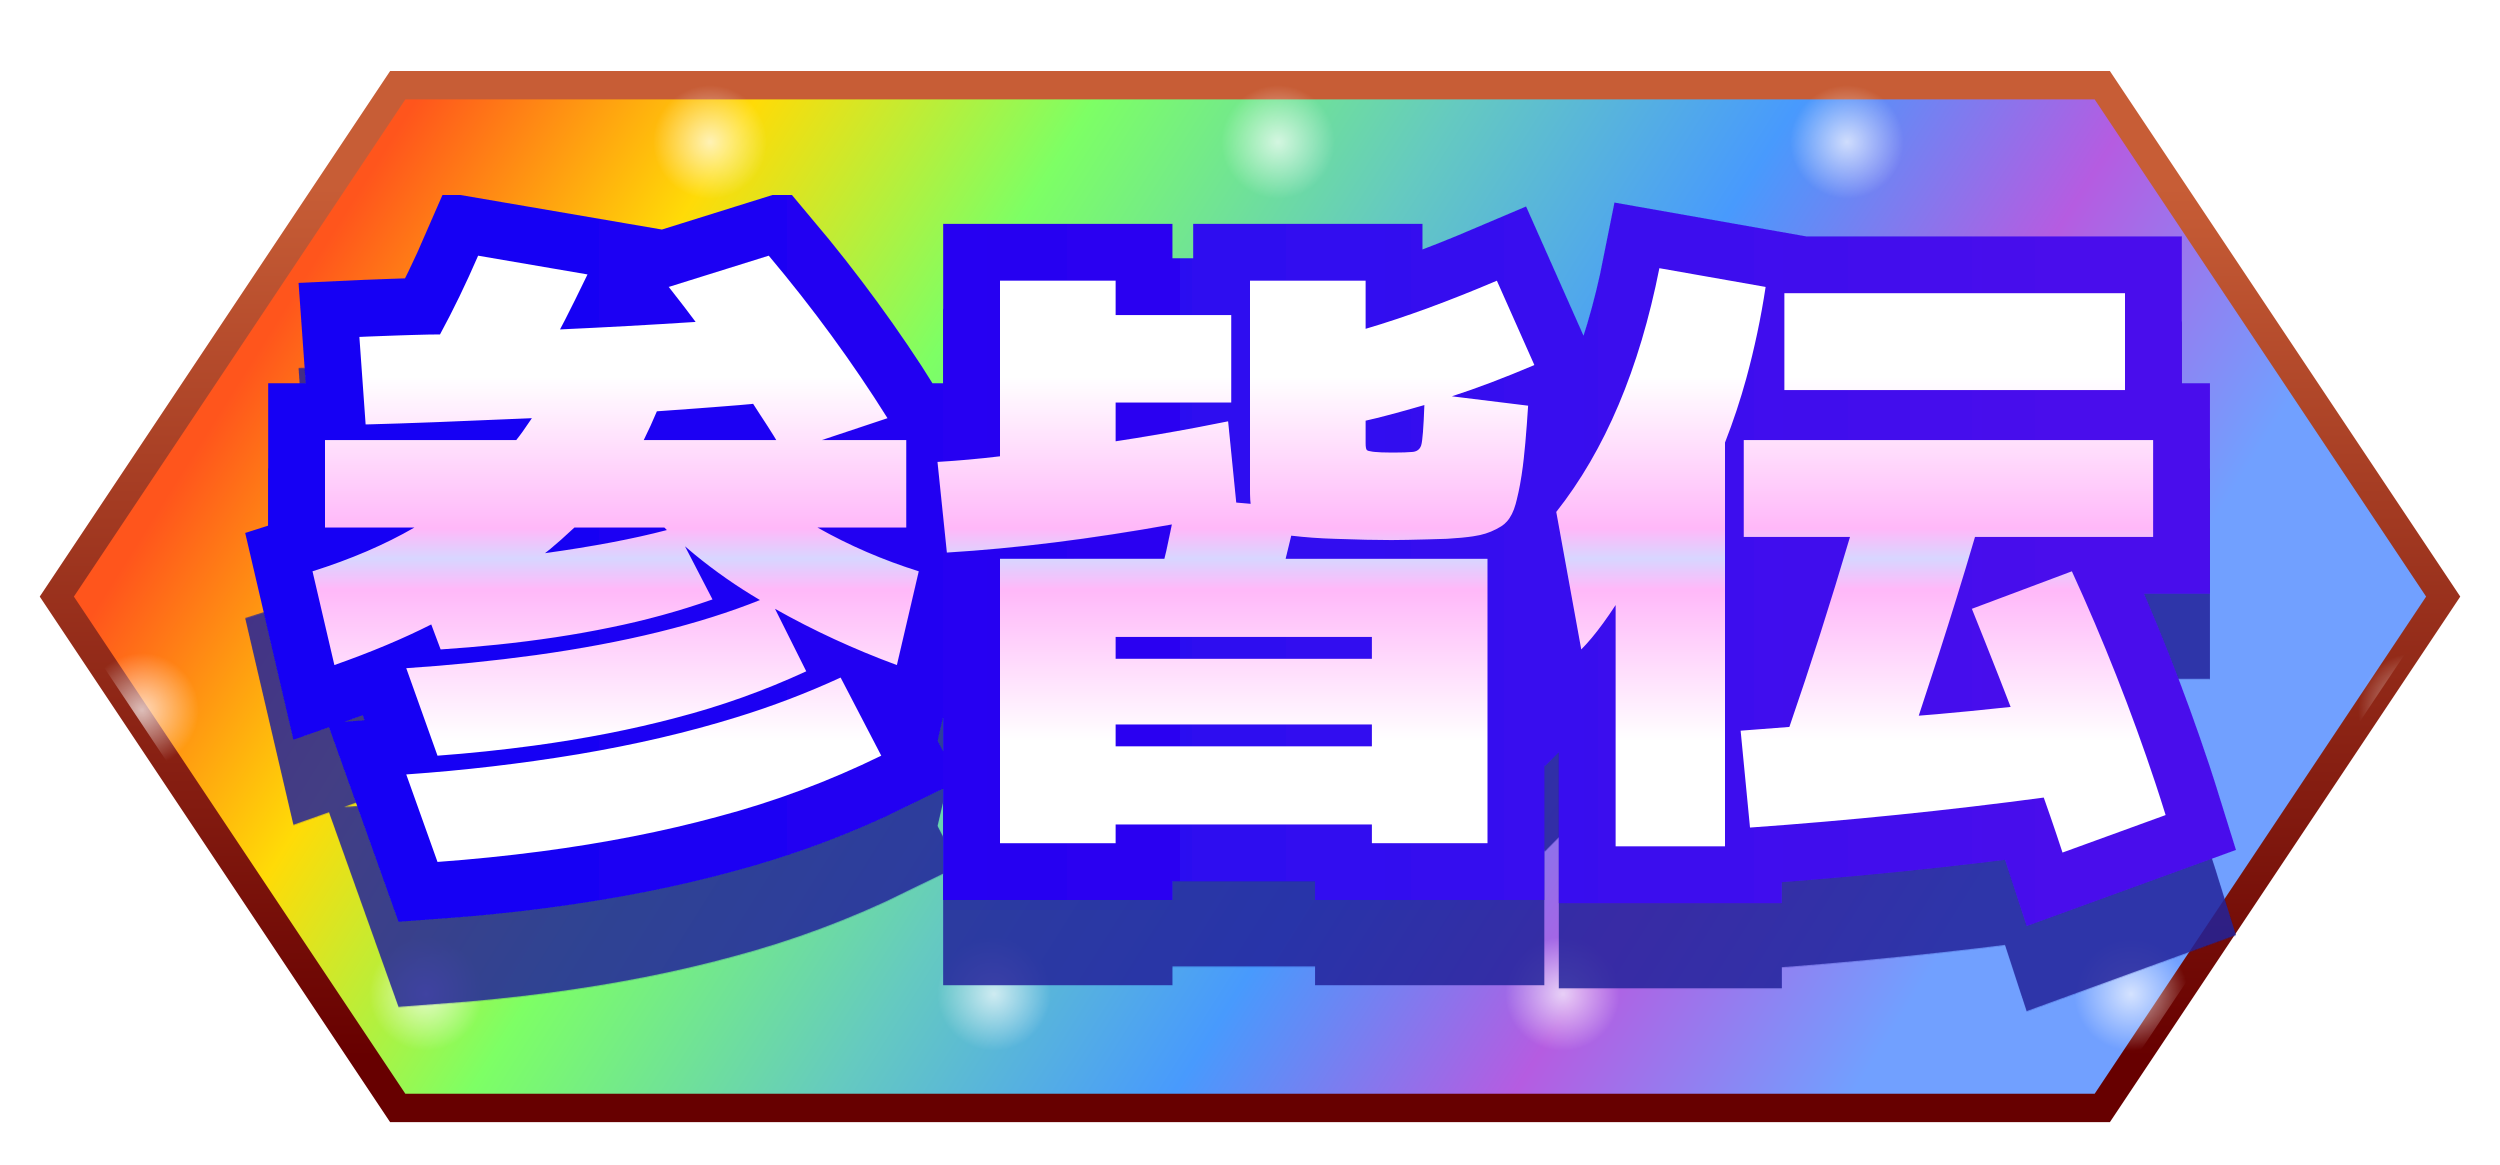
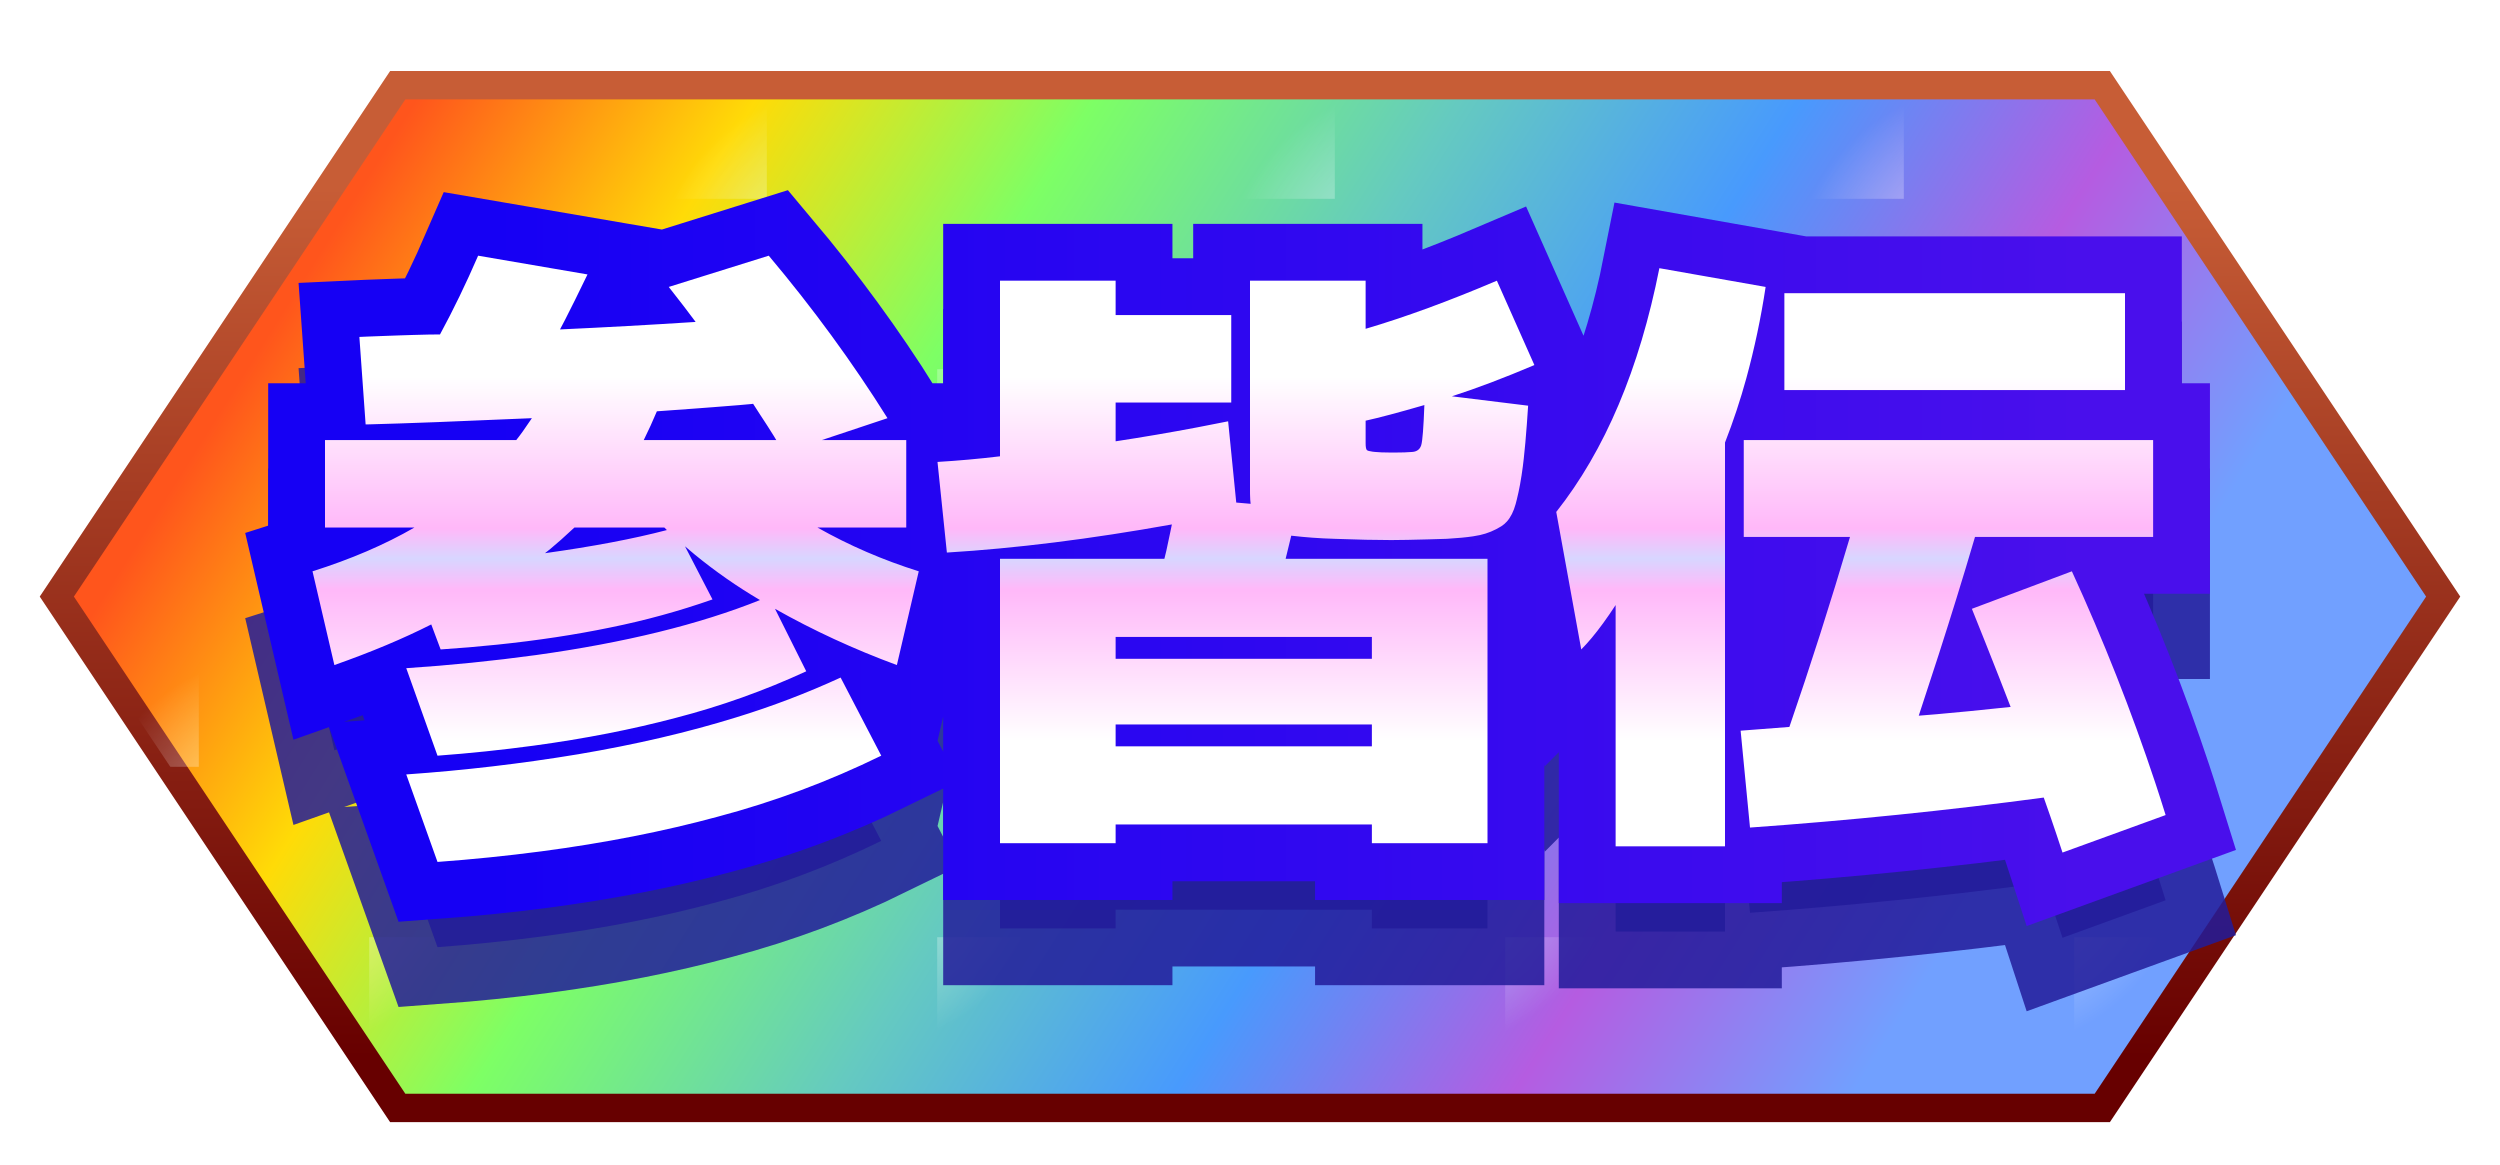
<svg xmlns="http://www.w3.org/2000/svg" width="88" height="41">
  <defs>
-     <linearGradient id="c" cx="10%" cy="15%" gradientTransform="rotate(15)">
+     <linearGradient id="c" gradientTransform="rotate(15)">
      <stop offset="14%" stop-color="#ff551c" />
      <stop offset="28%" stop-color="#ffdb07" />
      <stop offset="42%" stop-color="#7dff65" />
      <stop offset="57%" stop-color="#65cac0" />
      <stop offset="71%" stop-color="#489afd" />
      <stop offset="85%" stop-color="#b55ce1" />
      <stop offset="99%" stop-color="#71a0ff" />
    </linearGradient>
    <linearGradient id="b" x1="0%" y1="0%" x2="0%" y2="100%">
      <stop offset="10%" stop-color="#c75d36" />
      <stop offset="95%" stop-color="#670000" />
    </linearGradient>
    <linearGradient id="e" x1="0%" y1="0%" x2="0%" y2="50%" spreadMethod="reflect">
      <stop offset="40%" stop-color="#fff" />
      <stop offset="90%" stop-color="#ffb8f9" />
      <stop offset="100%" stop-color="#d8d6ff" />
    </linearGradient>
    <linearGradient id="f">
      <stop offset="10%" stop-color="#1600f4" />
      <stop offset="95%" stop-color="#490FEC" />
    </linearGradient>
    <radialGradient id="a">
      <stop offset="0%" stop-color="#FFF" stop-opacity=".7" />
      <stop offset="100%" stop-color="#FFF" stop-opacity="0" />
    </radialGradient>
    <pattern id="d" x="0" y="0" width="20" height="20" patternUnits="userSpaceOnUse">
-       <rect x="3" y="3" width="4" height="4" fill="url(#a)" />
-       <rect x="13" y="13" width="4" height="4" fill="url(#a)" />
+       <path fill="url(#a)" d="M3 3h4v4H3zM13 13h4v4h-4z" />
    </pattern>
-     <filter id="g" height="150%">
-       <feDropShadow dx="0" dy="3" flood-color="#221C9A" flood-opacity=".85" stdDeviation="0" />
-     </filter>
  </defs>
-   <polygon points="2,21 14,3 74,3 86,21 74,39 14,39" stroke="url(#b)" fill="url(#c)" />
-   <polygon points="2,21 14,3 74,3 86,21 74,39 14,39" fill="url(#d)" />
-   <g fill="url(#e)" stroke-linecap="round" fill-rule="evenodd" stroke="url(#f)" stroke-width="4" paint-order="stroke" filter="url(#g)">
-     <path d="M39.27 11.09h4.07v3.08h-4.07v1.364a78.428 78.428 0 002.874-.491 90.71 90.71 0 001.086-.213l.286 2.86.506.044q-.017-.117-.021-.336A8.109 8.109 0 0144 17.25V9.88h4.07v1.694q2.09-.616 4.62-1.694l1.32 2.97q-1.606.682-2.904 1.1l2.684.33a63.887 63.887 0 01-.045.654q-.052.706-.108 1.205a15.641 15.641 0 01-.034.286 12.377 12.377 0 01-.097.626q-.052.284-.114.532a6.84 6.84 0 01-.042.162q-.106.386-.306.611a.921.921 0 01-.2.17q-.352.22-.748.308a3.757 3.757 0 01-.252.046q-.361.054-.914.086a151.309 151.309 0 01-.635.019q-.839.024-1.298.025a18.506 18.506 0 01-.047 0q-.773 0-1.923-.042a95.813 95.813 0 01-.057-.002q-.77-.022-1.518-.11-.066.286-.198.814h7.106v10.01h-4.07v-.66h-9.02v.66H35.2V19.67h5.786q.037-.112.202-.91a118.101 118.101 0 00.062-.3q-4.29.77-7.92.99L33 16.26q1.1-.066 2.2-.198V9.88h4.07v1.21zm-24.684 7.48H11.44v-3.08h6.732q.197-.241.547-.765a35.467 35.467 0 00.003-.005q-3.833.169-5.709.217a90.676 90.676 0 01-.143.003l-.22-3.08a65.713 65.713 0 01.271-.012l.741-.028a293.57 293.57 0 01.418-.015 91.131 91.131 0 01.443-.014q.619-.019.965-.019.704-1.298 1.342-2.772l3.85.66q-.472.977-.788 1.593a26.431 26.431 0 01-.18.343q2.398-.11 4.774-.264-.374-.506-.946-1.232L27.06 9q2.332 2.772 4.18 5.72l-2.31.77h2.97v3.08h-3.124q1.672.946 3.564 1.54l-.77 3.3q-2.266-.836-4.29-1.98l1.1 2.2a27.2 27.2 0 01-4.583 1.636q-2.309.613-5.012.981a56.458 56.458 0 01-3.385.353l-1.1-3.08a65.234 65.234 0 004.562-.461q4.683-.651 7.89-1.937a18.057 18.057 0 01-2.301-1.605 16.395 16.395 0 01-.339-.287l.968 1.87a27.086 27.086 0 01-3.603.989q-1.846.382-3.974.603a52.888 52.888 0 01-1.993.168l-.33-.88q-1.474.748-3.41 1.43l-.77-3.3q2.024-.638 3.586-1.54zm54.824 2.86l3.52-1.32a73.35 73.35 0 012.938 7.451 66.288 66.288 0 01.362 1.129l-3.63 1.32a59.195 59.195 0 00-.217-.654l-.208-.611a112.585 112.585 0 00-.235-.671q-5.082.682-10.34 1.056l-.33-3.41 1.716-.132q1.1-3.19 2.134-6.688h-3.74v-3.41h14.41v3.41h-6.27a143.854 143.854 0 01-.65 2.153q-.587 1.898-1.33 4.139a56.556 56.556 0 00.639-.052q1.044-.091 2.595-.256-.378-.983-.881-2.247a353.96 353.96 0 00-.483-1.207zm-8.69-5.852V29.79h-3.85v-8.492a14.959 14.959 0 01-.441.641q-.408.56-.769.921l-.88-4.84q2.574-3.256 3.63-8.58l3.74.66a28.07 28.07 0 01-.68 3.217 22.702 22.702 0 01-.75 2.261zM29.59 23.85l1.43 2.75a31.33 31.33 0 01-5.753 2.147q-2.861.778-6.216 1.221a63.896 63.896 0 01-3.651.372l-1.1-3.08a64.297 64.297 0 006.055-.711q3.026-.511 5.57-1.301a29.414 29.414 0 003.665-1.398zM74.8 13.73H62.81v-3.41H74.8v3.41zM39.27 25.5v.77h9.02v-.77h-9.02zm0-2.31h9.02v-.77h-9.02v.77zm-16.61-7.7h4.664a8.37 8.37 0 00-.086-.144q-.098-.16-.234-.37a30.042 30.042 0 00-.131-.201 86.673 86.673 0 01-.103-.157q-.206-.315-.26-.404a1.733 1.733 0 01-.056.007q-.242.026-1.244.103a306.286 306.286 0 01-.141.011 408.326 408.326 0 01-.604.046q-.848.064-1.343.097a21.272 21.272 0 01-.222.507q-.123.271-.24.505zm.726 3.08h-3.168q-.505.472-.843.75a6.782 6.782 0 01-.191.152q2.53-.352 4.29-.814l-.088-.088zm24.684-3.762v.792q0 .198.044.242.036.036.202.057a2.339 2.339 0 00.084.009q.163.02.59.022a19.846 19.846 0 00.07 0q.418 0 .66-.022.228-.021.3-.217a.445.445 0 00.008-.025q.066-.22.11-1.408-1.364.396-2.068.55z" />
-   </g>
+   <path stroke="url(#b)" fill="url(#c)" d="M2 21 14 3h60l12 18-12 18H14z" />
+   <path fill="url(#d)" d="M2 21 14 3h60l12 18-12 18H14z" />
+   <path d="M39.27 14.09h4.07v3.08h-4.07v1.364a78.428 78.428 0 0 0 2.874-.491 90.71 90.71 0 0 0 1.086-.213l.286 2.86.506.044q-.017-.117-.021-.336A8.109 8.109 0 0 1 44 20.25v-7.37h4.07v1.694q2.09-.616 4.62-1.694l1.32 2.97q-1.606.682-2.904 1.1l2.684.33a63.887 63.887 0 0 1-.045.654q-.052.706-.108 1.205a15.641 15.641 0 0 1-.034.286 12.377 12.377 0 0 1-.097.626q-.052.284-.114.532a6.84 6.84 0 0 1-.042.162q-.106.386-.306.61a.921.921 0 0 1-.2.17q-.352.22-.748.309a3.757 3.757 0 0 1-.252.046q-.361.054-.914.086a151.309 151.309 0 0 1-.635.019q-.839.024-1.298.025a18.506 18.506 0 0 1-.047 0q-.773 0-1.923-.042a95.813 95.813 0 0 1-.057-.002q-.77-.022-1.518-.11-.066.286-.198.814h7.106v10.01h-4.07v-.66h-9.02v.66H35.2V22.67h5.786q.037-.112.202-.91a118.101 118.101 0 0 0 .062-.3q-4.29.77-7.92.99L33 19.26q1.1-.066 2.2-.198V12.88h4.07zm-24.684 7.48H11.44v-3.08h6.732q.197-.241.547-.765a35.467 35.467 0 0 0 .003-.005q-3.833.169-5.709.217a90.676 90.676 0 0 1-.143.003l-.22-3.08a65.713 65.713 0 0 1 .271-.012l.741-.028a293.57 293.57 0 0 1 .418-.015 91.131 91.131 0 0 1 .443-.014q.619-.02.965-.02.704-1.297 1.342-2.771l3.85.66q-.472.977-.788 1.593a26.431 26.431 0 0 1-.18.343q2.398-.11 4.774-.264-.374-.506-.946-1.232l3.52-1.1q2.332 2.772 4.18 5.72l-2.31.77h2.97v3.08h-3.124q1.672.946 3.564 1.54l-.77 3.3q-2.266-.836-4.29-1.98l1.1 2.2a27.2 27.2 0 0 1-4.583 1.636q-2.309.613-5.012.98a56.458 56.458 0 0 1-3.385.354l-1.1-3.08a65.234 65.234 0 0 0 4.562-.461q4.683-.651 7.89-1.937a18.057 18.057 0 0 1-2.301-1.605 16.395 16.395 0 0 1-.339-.287l.968 1.87a27.086 27.086 0 0 1-3.603.989q-1.846.382-3.974.603a52.888 52.888 0 0 1-1.993.168l-.33-.88q-1.474.748-3.41 1.43l-.77-3.3q2.024-.638 3.586-1.54zm54.824 2.86 3.52-1.32a73.35 73.35 0 0 1 2.938 7.45 66.288 66.288 0 0 1 .362 1.13l-3.63 1.32a59.195 59.195 0 0 0-.217-.654l-.208-.611a112.585 112.585 0 0 0-.235-.671q-5.082.682-10.34 1.056l-.33-3.41 1.716-.132q1.1-3.19 2.134-6.688h-3.74v-3.41h14.41v3.41h-6.27a143.854 143.854 0 0 1-.65 2.153q-.587 1.898-1.33 4.139a56.556 56.556 0 0 0 .639-.052q1.044-.091 2.595-.256-.378-.983-.881-2.247a353.96 353.96 0 0 0-.483-1.207zm-8.69-5.852V32.79h-3.85v-8.492a14.959 14.959 0 0 1-.441.64q-.408.56-.769.922l-.88-4.84q2.574-3.256 3.63-8.58l3.74.66a28.07 28.07 0 0 1-.68 3.217 22.702 22.702 0 0 1-.75 2.26zM29.59 26.85l1.43 2.75a31.33 31.33 0 0 1-5.753 2.147q-2.861.778-6.216 1.22a63.896 63.896 0 0 1-3.651.373l-1.1-3.08a64.297 64.297 0 0 0 6.055-.711q3.026-.511 5.57-1.301a29.414 29.414 0 0 0 3.665-1.398zM74.8 16.73H62.81v-3.41H74.8zM39.27 28.5v.77h9.02v-.77zm0-2.31h9.02v-.77h-9.02zm-16.61-7.7h4.664a8.37 8.37 0 0 0-.086-.144q-.098-.16-.234-.37a30.042 30.042 0 0 0-.131-.201 86.673 86.673 0 0 1-.103-.157q-.206-.315-.26-.404a1.733 1.733 0 0 1-.056.007q-.242.026-1.244.103a306.286 306.286 0 0 1-.141.01 408.326 408.326 0 0 1-.604.047q-.848.064-1.343.097a21.272 21.272 0 0 1-.222.507q-.123.27-.24.505zm.726 3.08h-3.168q-.505.472-.843.75a6.782 6.782 0 0 1-.191.152q2.53-.352 4.29-.814zm24.684-3.762v.792q0 .198.044.242.036.036.202.057a2.339 2.339 0 0 0 .084.009q.163.02.59.022a19.846 19.846 0 0 0 .07 0q.418 0 .66-.022.228-.021.3-.217a.445.445 0 0 0 .008-.025q.066-.22.11-1.408-1.364.396-2.068.55z" fill="#221C9A" stroke-linecap="round" fill-rule="evenodd" stroke="#221C9A" stroke-width="4" paint-order="stroke" fill-opacity=".85" stroke-opacity=".85" />
+   <path d="M39.27 11.09h4.07v3.08h-4.07v1.364a78.428 78.428 0 0 0 2.874-.491 90.71 90.71 0 0 0 1.086-.213l.286 2.86.506.044q-.017-.117-.021-.336A8.109 8.109 0 0 1 44 17.25V9.88h4.07v1.694q2.09-.616 4.62-1.694l1.32 2.97q-1.606.682-2.904 1.1l2.684.33a63.887 63.887 0 0 1-.045.654q-.052.706-.108 1.205a15.641 15.641 0 0 1-.034.286 12.377 12.377 0 0 1-.097.626q-.052.284-.114.532a6.84 6.84 0 0 1-.042.162q-.106.386-.306.611a.921.921 0 0 1-.2.17q-.352.22-.748.308a3.757 3.757 0 0 1-.252.046q-.361.054-.914.086a151.309 151.309 0 0 1-.635.019q-.839.024-1.298.025a18.506 18.506 0 0 1-.047 0q-.773 0-1.923-.042a95.813 95.813 0 0 1-.057-.002q-.77-.022-1.518-.11-.066.286-.198.814h7.106v10.01h-4.07v-.66h-9.02v.66H35.2V19.67h5.786q.037-.112.202-.91a118.101 118.101 0 0 0 .062-.3q-4.29.77-7.92.99L33 16.26q1.1-.066 2.2-.198V9.88h4.07zm-24.684 7.48H11.44v-3.08h6.732q.197-.241.547-.765a35.467 35.467 0 0 0 .003-.005q-3.833.169-5.709.217a90.676 90.676 0 0 1-.143.003l-.22-3.08a65.713 65.713 0 0 1 .271-.012l.741-.028a293.57 293.57 0 0 1 .418-.015 91.131 91.131 0 0 1 .443-.014q.619-.019.965-.019.704-1.298 1.342-2.772l3.85.66q-.472.977-.788 1.593a26.431 26.431 0 0 1-.18.343q2.398-.11 4.774-.264-.374-.506-.946-1.232L27.06 9q2.332 2.772 4.18 5.72l-2.31.77h2.97v3.08h-3.124q1.672.946 3.564 1.54l-.77 3.3q-2.266-.836-4.29-1.98l1.1 2.2a27.2 27.2 0 0 1-4.583 1.636q-2.309.613-5.012.981a56.458 56.458 0 0 1-3.385.353l-1.1-3.08a65.234 65.234 0 0 0 4.562-.461q4.683-.651 7.89-1.937a18.057 18.057 0 0 1-2.301-1.605 16.395 16.395 0 0 1-.339-.287l.968 1.87a27.086 27.086 0 0 1-3.603.989q-1.846.382-3.974.603a52.888 52.888 0 0 1-1.993.168l-.33-.88q-1.474.748-3.41 1.43l-.77-3.3q2.024-.638 3.586-1.54zm54.824 2.86 3.52-1.32a73.35 73.35 0 0 1 2.938 7.451 66.288 66.288 0 0 1 .362 1.129l-3.63 1.32a59.195 59.195 0 0 0-.217-.654l-.208-.611a112.585 112.585 0 0 0-.235-.671q-5.082.682-10.34 1.056l-.33-3.41 1.716-.132q1.1-3.19 2.134-6.688h-3.74v-3.41h14.41v3.41h-6.27a143.854 143.854 0 0 1-.65 2.153q-.587 1.898-1.33 4.139a56.556 56.556 0 0 0 .639-.052q1.044-.091 2.595-.256-.378-.983-.881-2.247a353.96 353.96 0 0 0-.483-1.207zm-8.69-5.852V29.79h-3.85v-8.492a14.959 14.959 0 0 1-.441.641q-.408.56-.769.921l-.88-4.84q2.574-3.256 3.63-8.58l3.74.66a28.07 28.07 0 0 1-.68 3.217 22.702 22.702 0 0 1-.75 2.261zM29.59 23.85l1.43 2.75a31.33 31.33 0 0 1-5.753 2.147q-2.861.778-6.216 1.221a63.896 63.896 0 0 1-3.651.372l-1.1-3.08a64.297 64.297 0 0 0 6.055-.711q3.026-.511 5.57-1.301a29.414 29.414 0 0 0 3.665-1.398zM74.8 13.73H62.81v-3.41H74.8zM39.27 25.5v.77h9.02v-.77zm0-2.31h9.02v-.77h-9.02zm-16.61-7.7h4.664a8.37 8.37 0 0 0-.086-.144q-.098-.16-.234-.37a30.042 30.042 0 0 0-.131-.201 86.673 86.673 0 0 1-.103-.157q-.206-.315-.26-.404a1.733 1.733 0 0 1-.056.007q-.242.026-1.244.103a306.286 306.286 0 0 1-.141.011 408.326 408.326 0 0 1-.604.046q-.848.064-1.343.097a21.272 21.272 0 0 1-.222.507q-.123.271-.24.505zm.726 3.08h-3.168q-.505.472-.843.75a6.782 6.782 0 0 1-.191.152q2.53-.352 4.29-.814zm24.684-3.762v.792q0 .198.044.242.036.036.202.057a2.339 2.339 0 0 0 .084.009q.163.02.59.022a19.846 19.846 0 0 0 .07 0q.418 0 .66-.022.228-.021.3-.217a.445.445 0 0 0 .008-.025q.066-.22.11-1.408-1.364.396-2.068.55z" fill="url(#e)" stroke-linecap="round" fill-rule="evenodd" stroke="url(#f)" stroke-width="4" paint-order="stroke" />
</svg>
